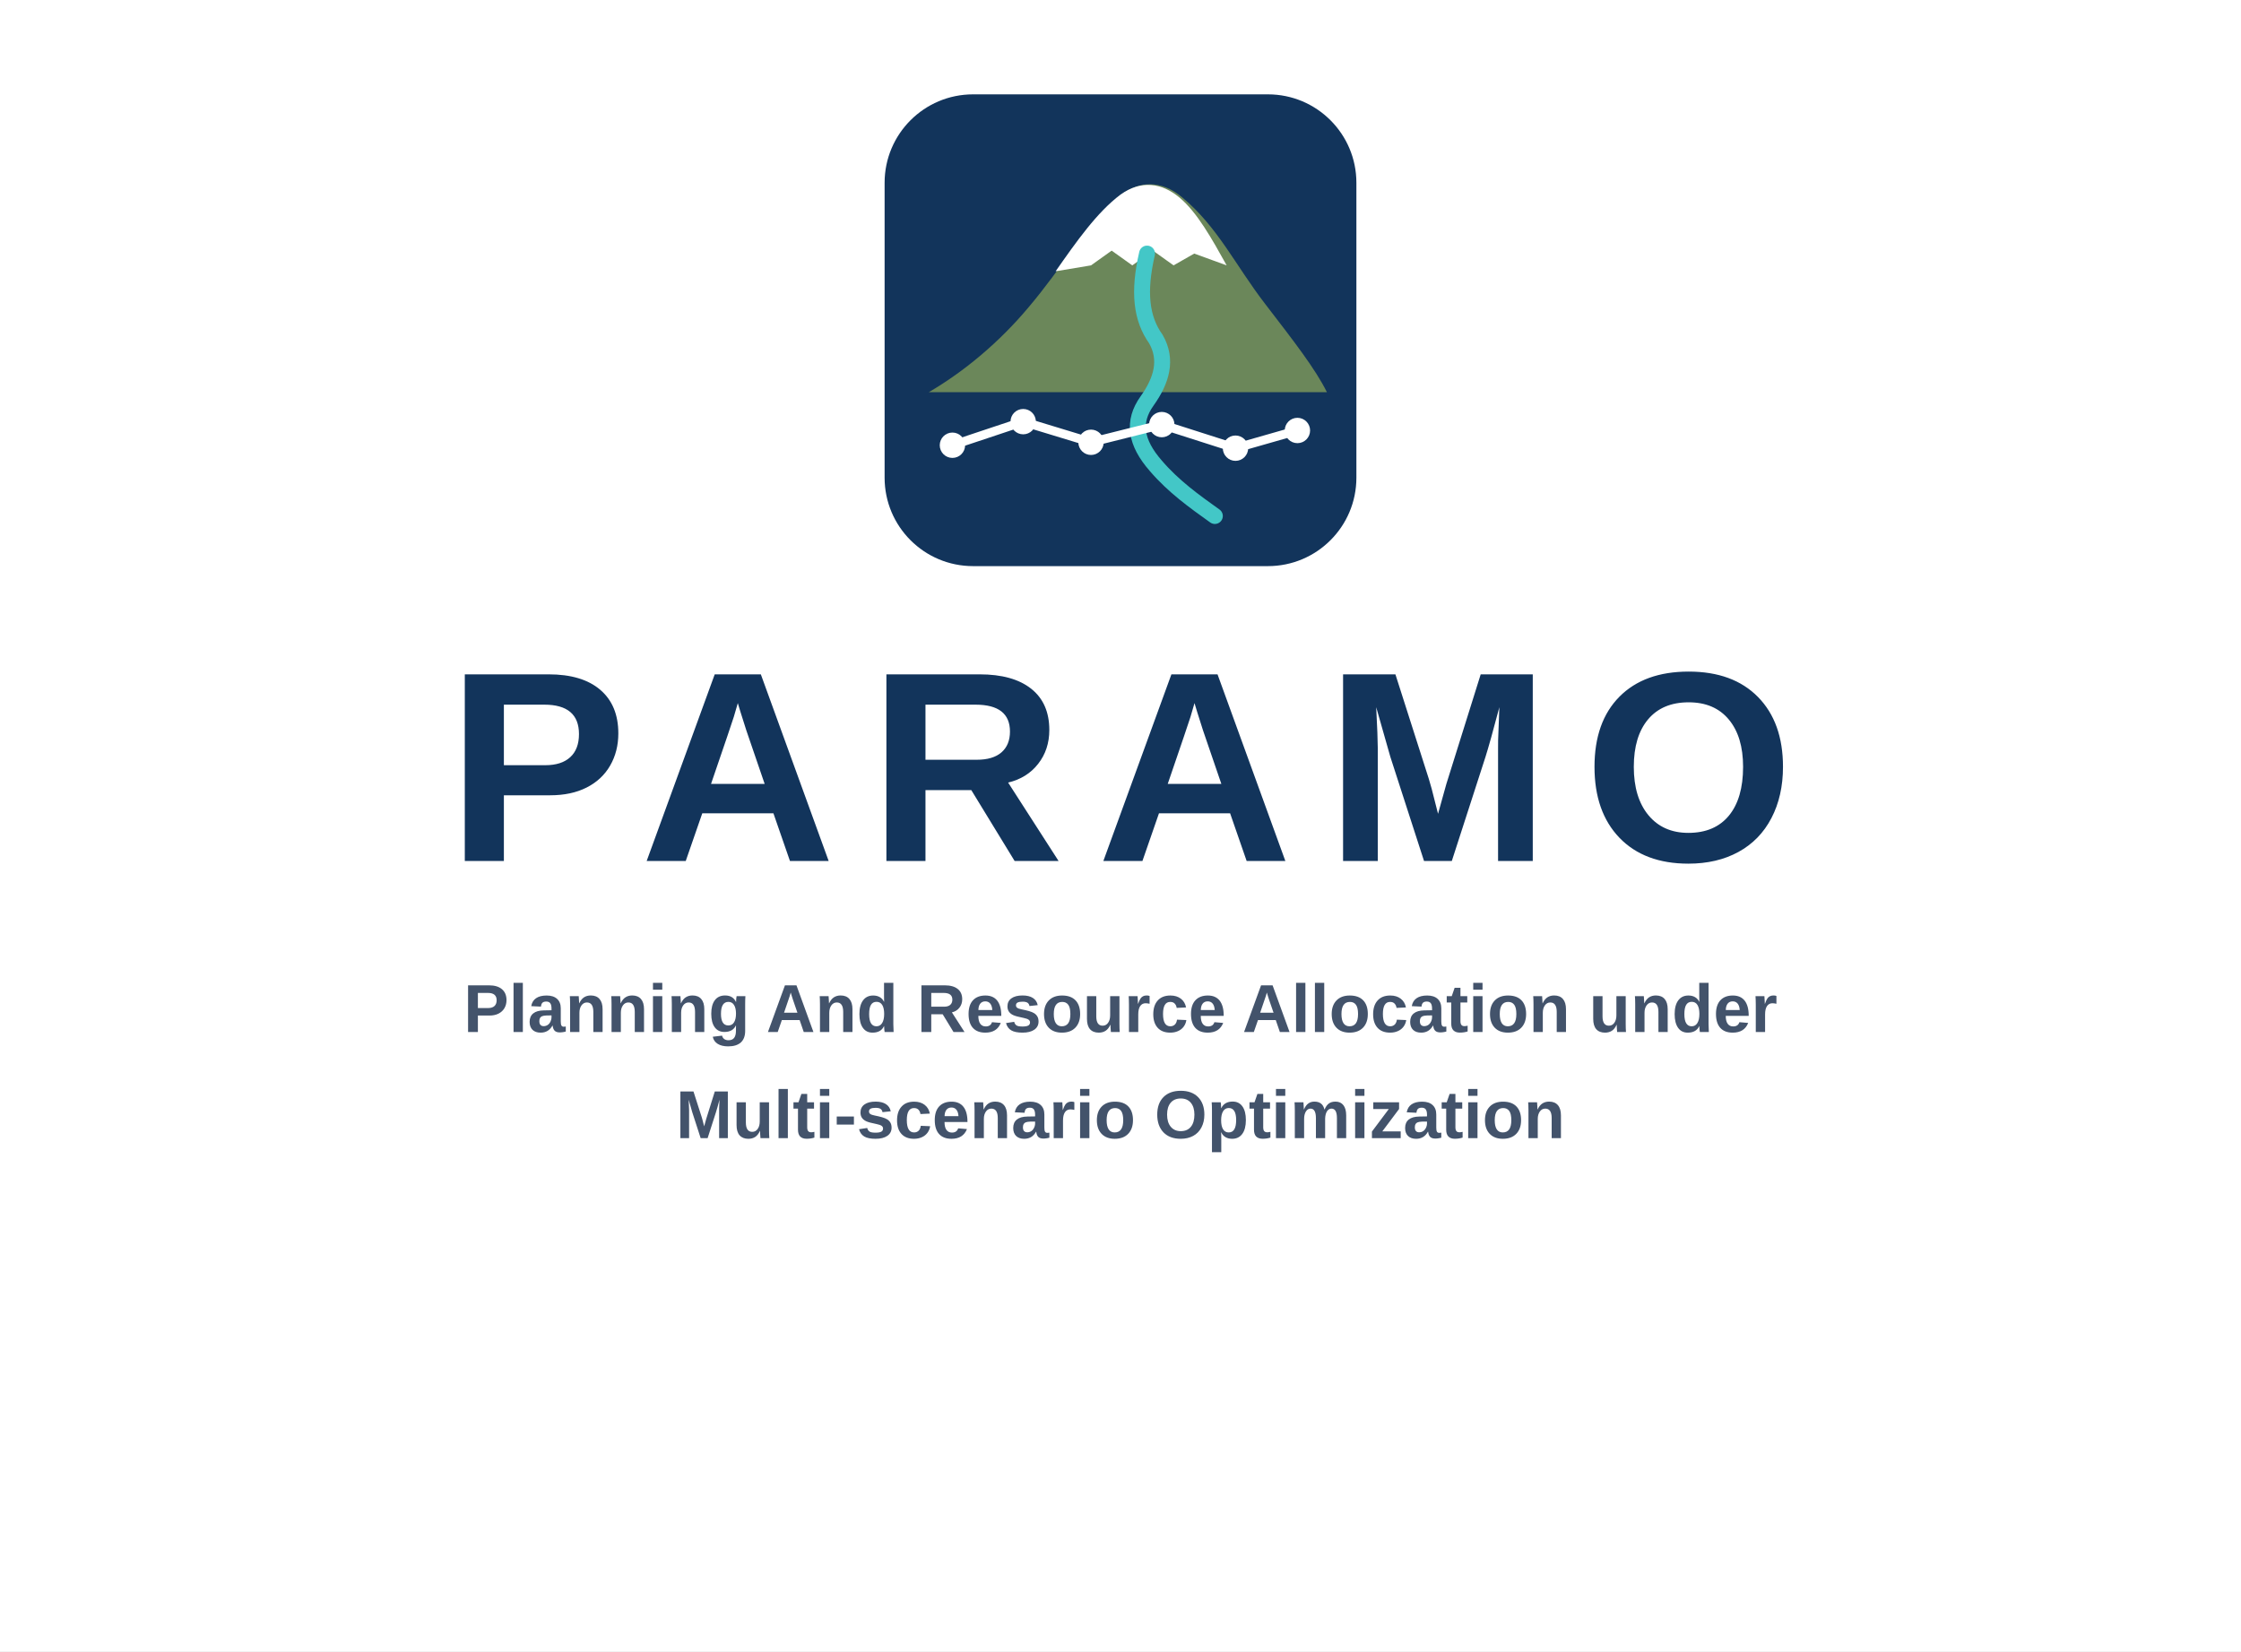
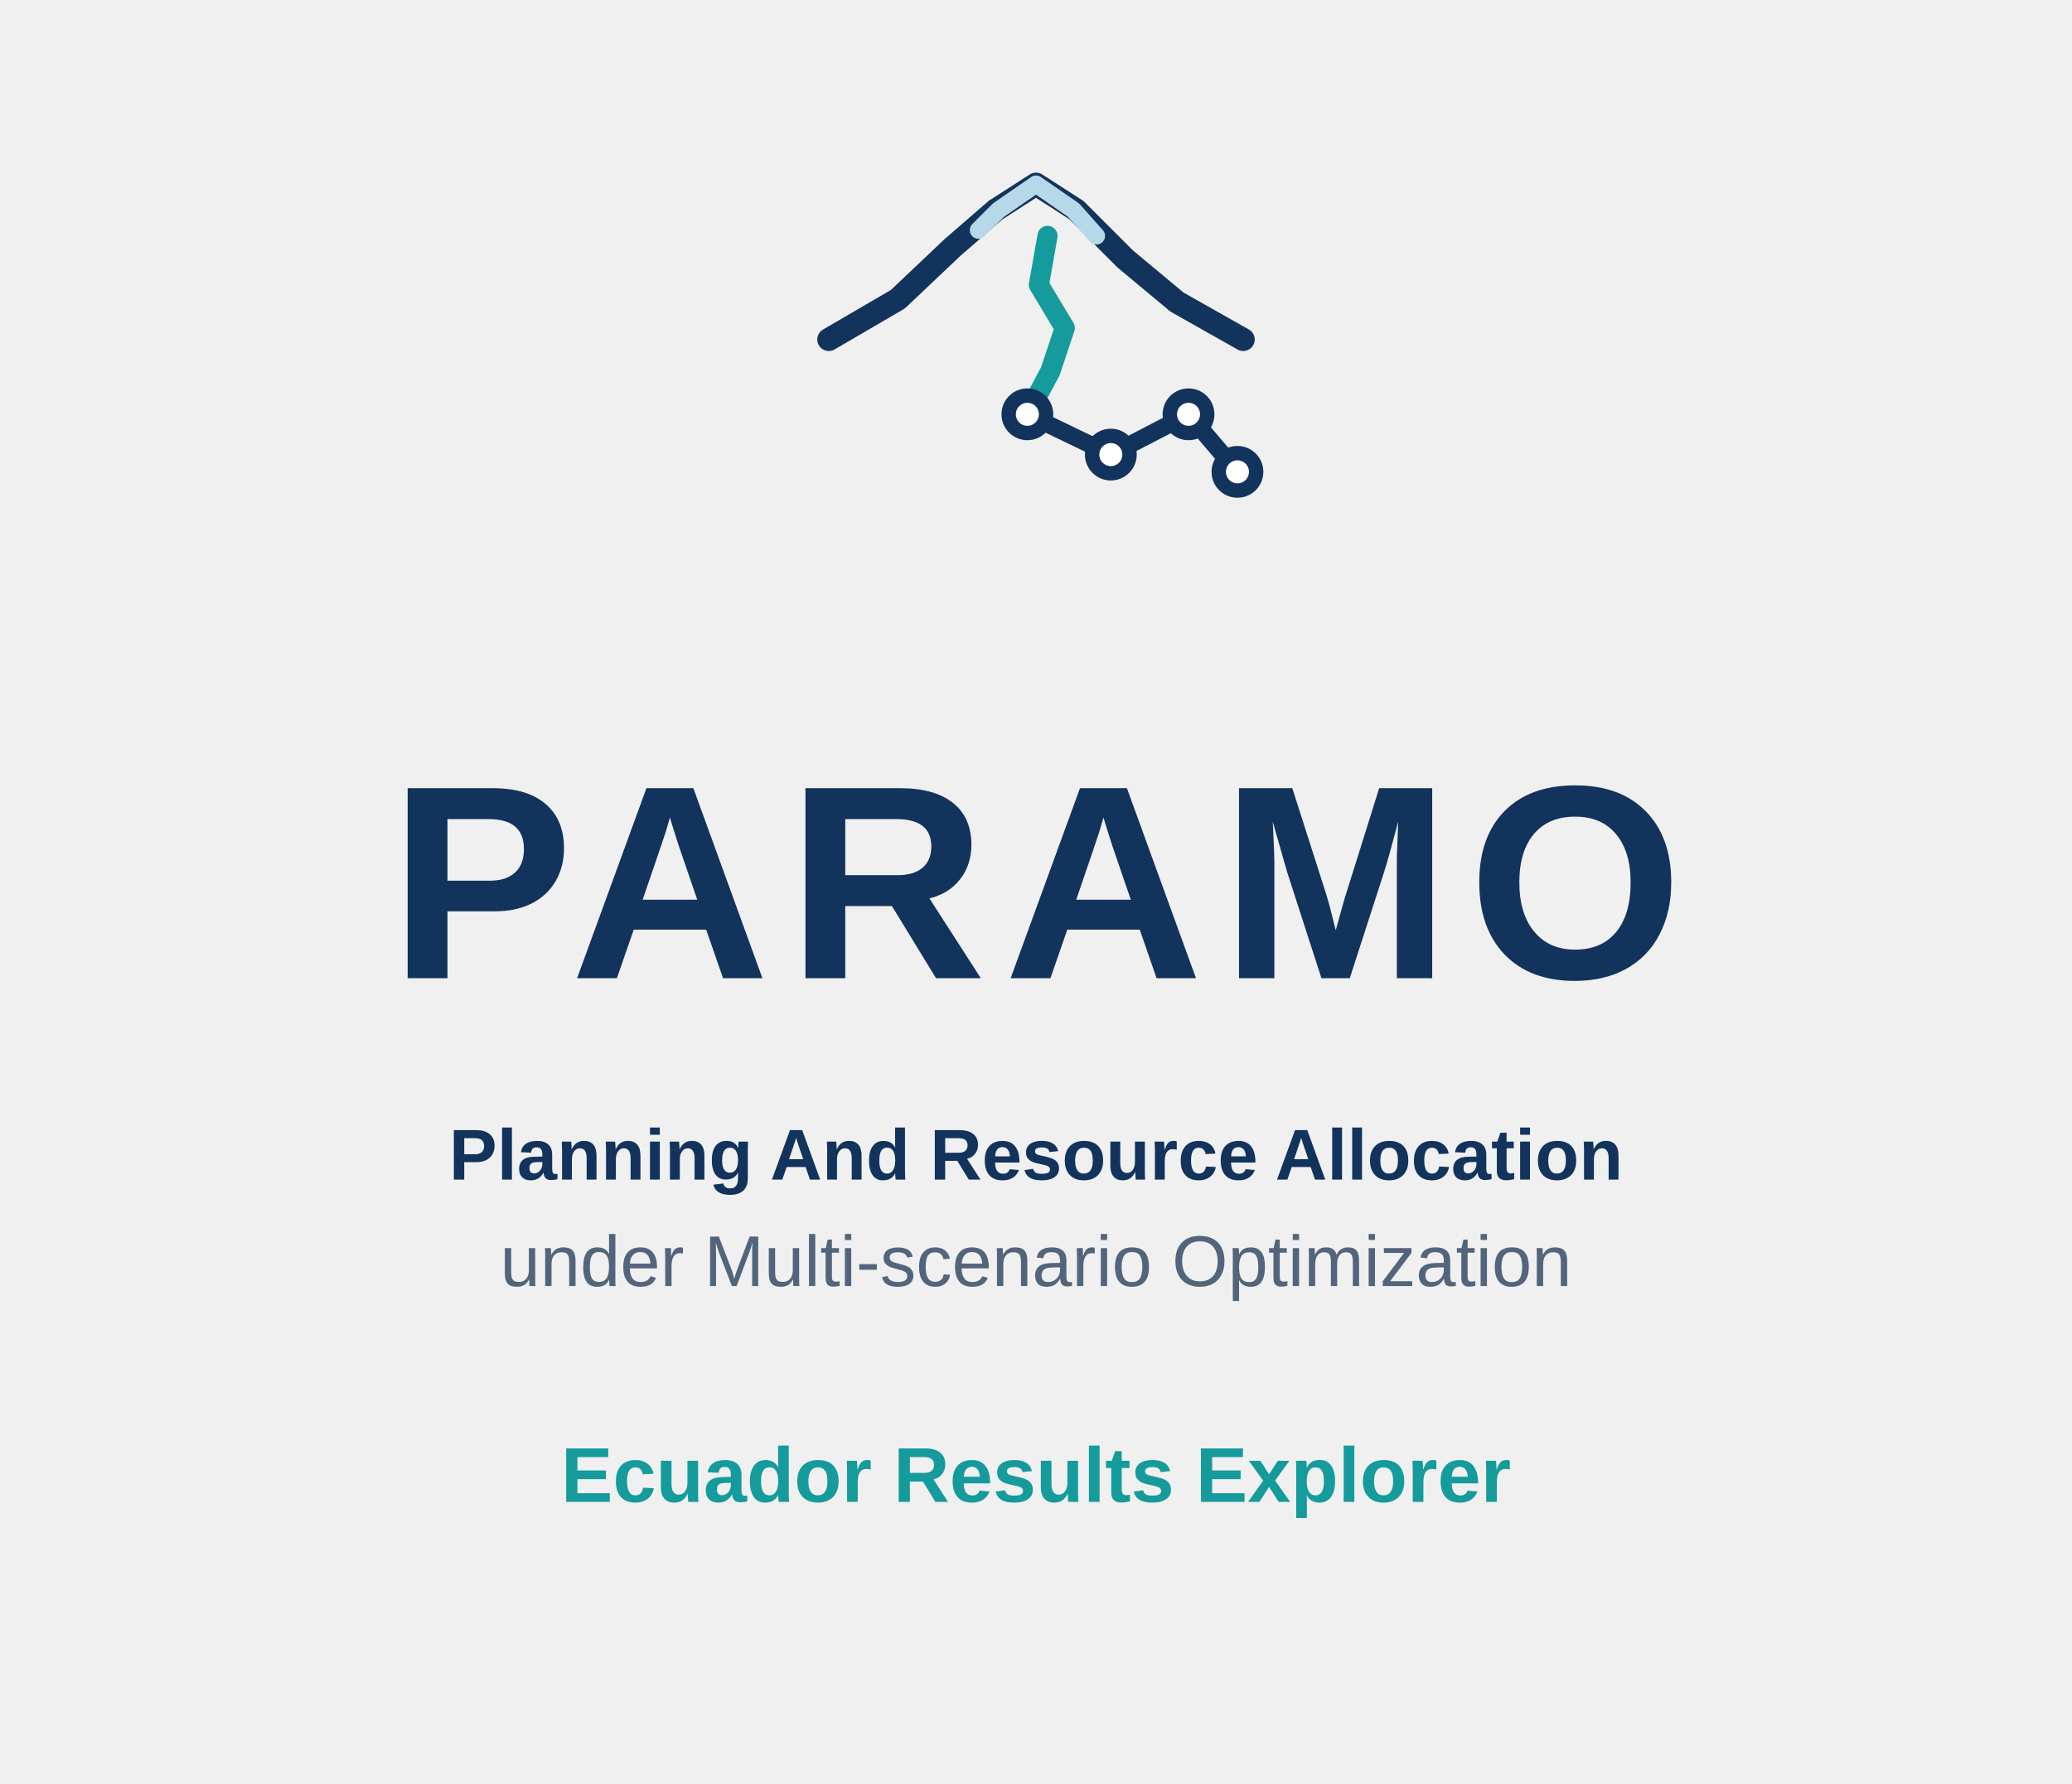
- <svg xmlns="http://www.w3.org/2000/svg" viewBox="0 0 760 560" role="img" aria-labelledby="t d">
-   <rect width="760" height="560" fill="#FFFFFF" />
-   <g transform="translate(300,32)">
-     <rect width="160" height="160" rx="30" fill="#12345B" />
-     <path d="M15 101 C27 94 39 84 49 72 C60 59 68 45 79 35 C86 29 94 29 101 35 C113 45 119 58 129 71 C139 84 146 93 150 101 Z" fill="#6B875A" />
-     <path d="M58 60 C65 50 72 40 80 34 C87 29 94 30 100 35 C106 40 111 49 116 58 L105 54 L98 58 L91 53 L84 58 L77 53 L70 58 Z" fill="#FFFFFF" />
-     <path d="M89 54 C86 67 87 76 92 83 C96 90 94 97 89 104 C84 111 85 118 92 126 C98 133 105 138 112 143" fill="none" stroke="#43C7C7" stroke-width="5.4" stroke-linecap="round" />
-     <path d="M23 119 L47 111 L70 118 L94 112 L119 120 L140 114" fill="none" stroke="#FFFFFF" stroke-width="3" stroke-linecap="round" stroke-linejoin="round" />
-     <g fill="#FFFFFF">
-       <circle cx="23" cy="119" r="4.3" />
-       <circle cx="47" cy="111" r="4.3" />
-       <circle cx="70" cy="118" r="4.3" />
-       <circle cx="94" cy="112" r="4.3" />
-       <circle cx="119" cy="120" r="4.3" />
-       <circle cx="140" cy="114" r="4.3" />
+ <svg xmlns="http://www.w3.org/2000/svg" viewBox="0 0 720 620" role="img" aria-labelledby="title desc">
+   <g transform="translate(270 20)">
+     <g fill="none" stroke-linecap="round" stroke-linejoin="round">
+       <path d="M18 98 L42 84 L61 66 L76 53 L90 44 L104 53 L121 70 L139 85 L162 98" stroke="#12335C" stroke-width="8" />
+       <path d="M70 60 L77 53 L90 44 L103 53 L111 62" stroke="#B7D8E8" stroke-width="6" />
+       <path d="M94 62 L91 79 L100 94 L95 109 L87 124" stroke="#159B9B" stroke-width="7" />
+       <path d="M87 124 L116 138 L143 124 L160 144" stroke="#12335C" stroke-width="6" />
+       <circle cx="87" cy="124" r="6.5" fill="#FFFFFF" stroke="#12335C" stroke-width="5" />
+       <circle cx="116" cy="138" r="6.5" fill="#FFFFFF" stroke="#12335C" stroke-width="5" />
+       <circle cx="143" cy="124" r="6.5" fill="#FFFFFF" stroke="#12335C" stroke-width="5" />
+       <circle cx="160" cy="144" r="6.5" fill="#FFFFFF" stroke="#12335C" stroke-width="5" />
    </g>
  </g>
-   <text x="380" y="292" text-anchor="middle" font-family="Arial, Helvetica, sans-serif" font-size="92" font-weight="800" letter-spacing="11" fill="#12345B">PARAMO</text>
-   <text x="380" y="350" text-anchor="middle" font-family="Arial, Helvetica, sans-serif" font-size="23" font-weight="600" fill="#43536B">Planning And Resource Allocation under</text>
-   <text x="380" y="386" text-anchor="middle" font-family="Arial, Helvetica, sans-serif" font-size="23" font-weight="600" fill="#43536B">Multi-scenario Optimization</text>
+   <text x="360" y="340" text-anchor="middle" font-family="Arial, Helvetica, sans-serif" font-size="96" font-weight="800" letter-spacing="6" fill="#12335C">PARAMO</text>
+   <text x="360" y="410" text-anchor="middle" font-family="Arial, Helvetica, sans-serif" font-size="25" font-weight="600" fill="#12335C">Planning And Resource Allocation</text>
+   <text x="360" y="447" text-anchor="middle" font-family="Arial, Helvetica, sans-serif" font-size="25" font-weight="500" fill="#53657C">under Multi-scenario Optimization</text>
+   <text x="360" y="522" text-anchor="middle" font-family="Arial, Helvetica, sans-serif" font-size="27" font-weight="700" fill="#159B9B">Ecuador Results Explorer</text>
</svg>
